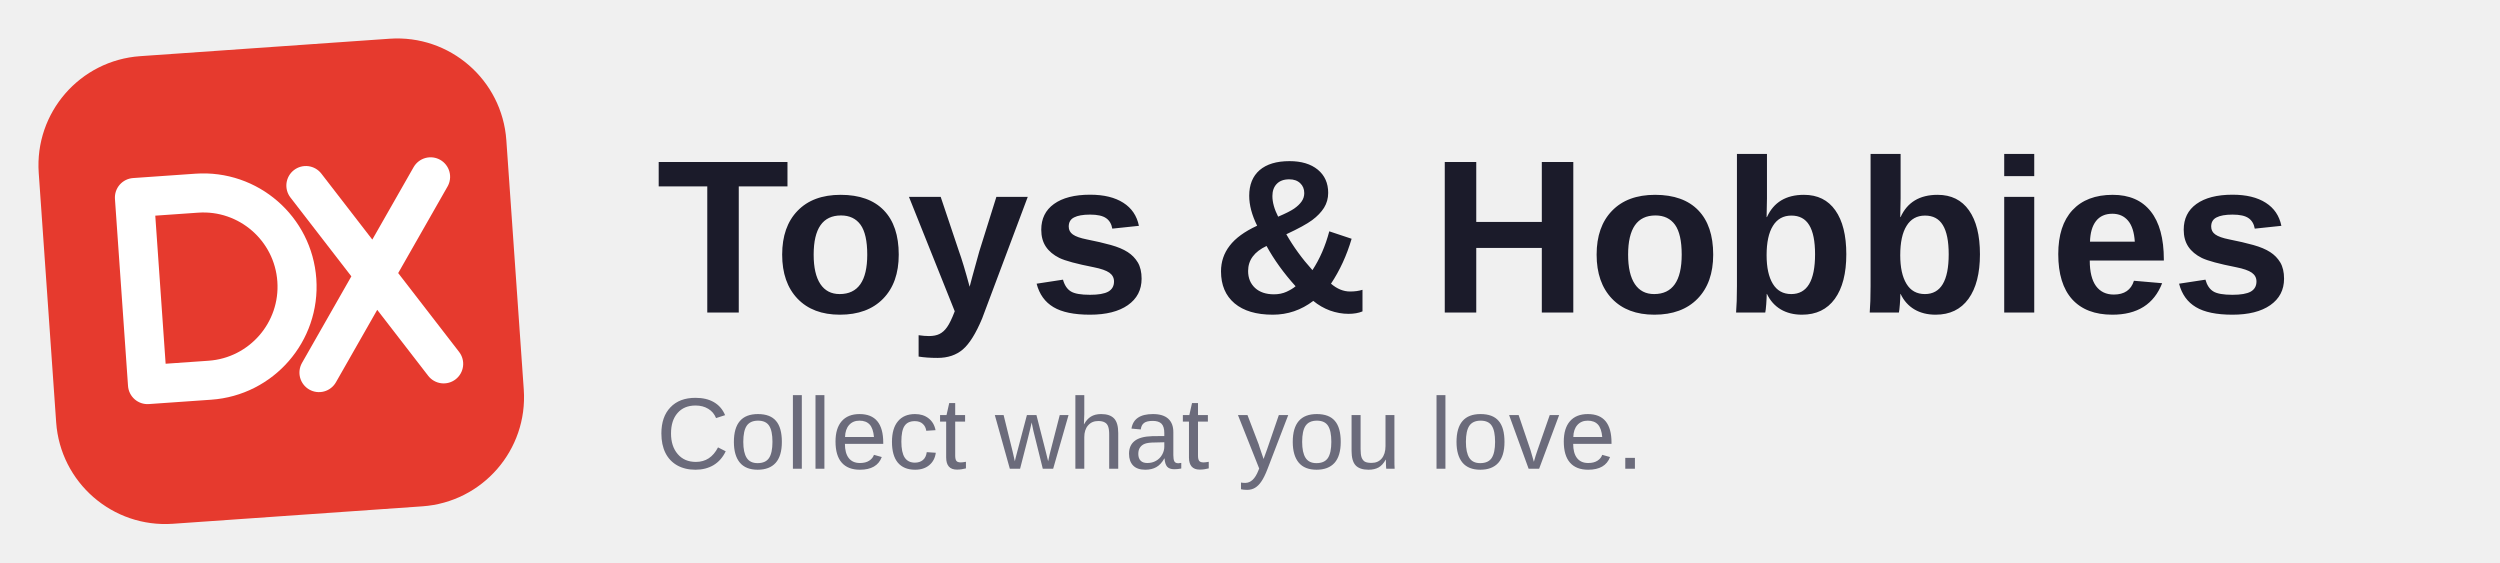
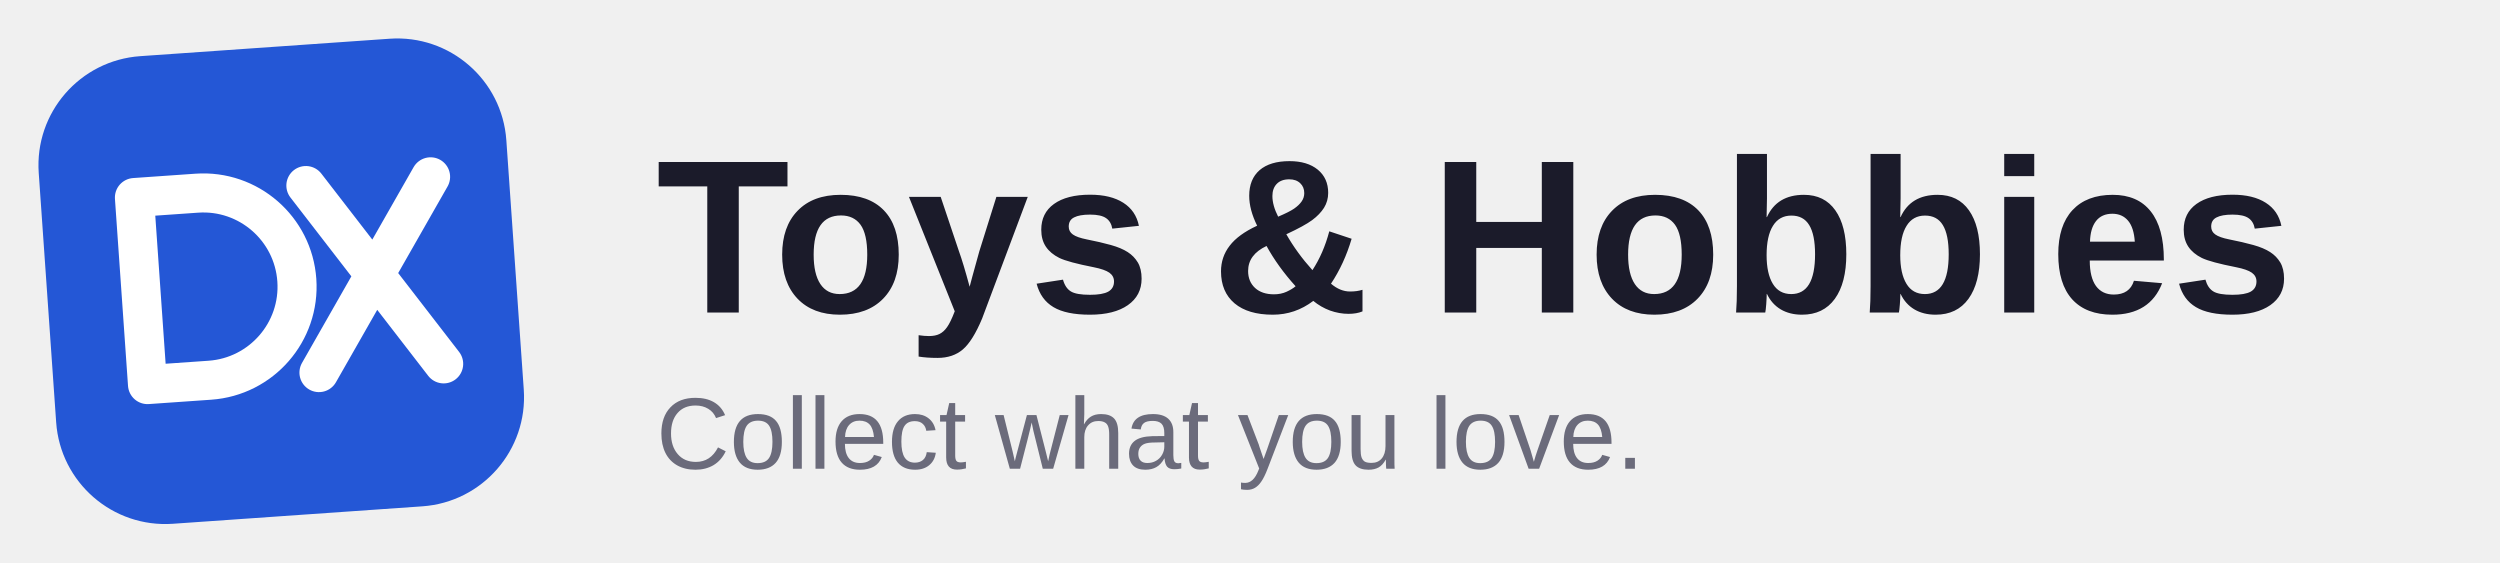
<svg xmlns="http://www.w3.org/2000/svg" viewBox="0 0 320 72">
  <g transform="rotate(-4 36 36) translate(4 4)">
-     <rect x="2" y="2" width="60" height="60" rx="14" fill="#E63A2E" />
+     <rect x="2" y="2" width="60" height="60" rx="14" fill="#2457D6" />
    <g fill="none" stroke="#fff" stroke-width="5" stroke-linecap="round" stroke-linejoin="round">
      <path d="M14 20H22a12 12 0 0 1 0 24H14Z" />
      <path d="M36 20L52 44M52 20L36 44" />
    </g>
  </g>
  <text x="84" y="40" font-family="Arial, Helvetica, sans-serif" font-weight="700" font-size="28" fill="#1B1B2A">Toys &amp; Hobbies</text>
  <text x="84" y="60" font-family="Arial, Helvetica, sans-serif" font-size="13" fill="#6B6B7B">Collect what you love.</text>
</svg>
